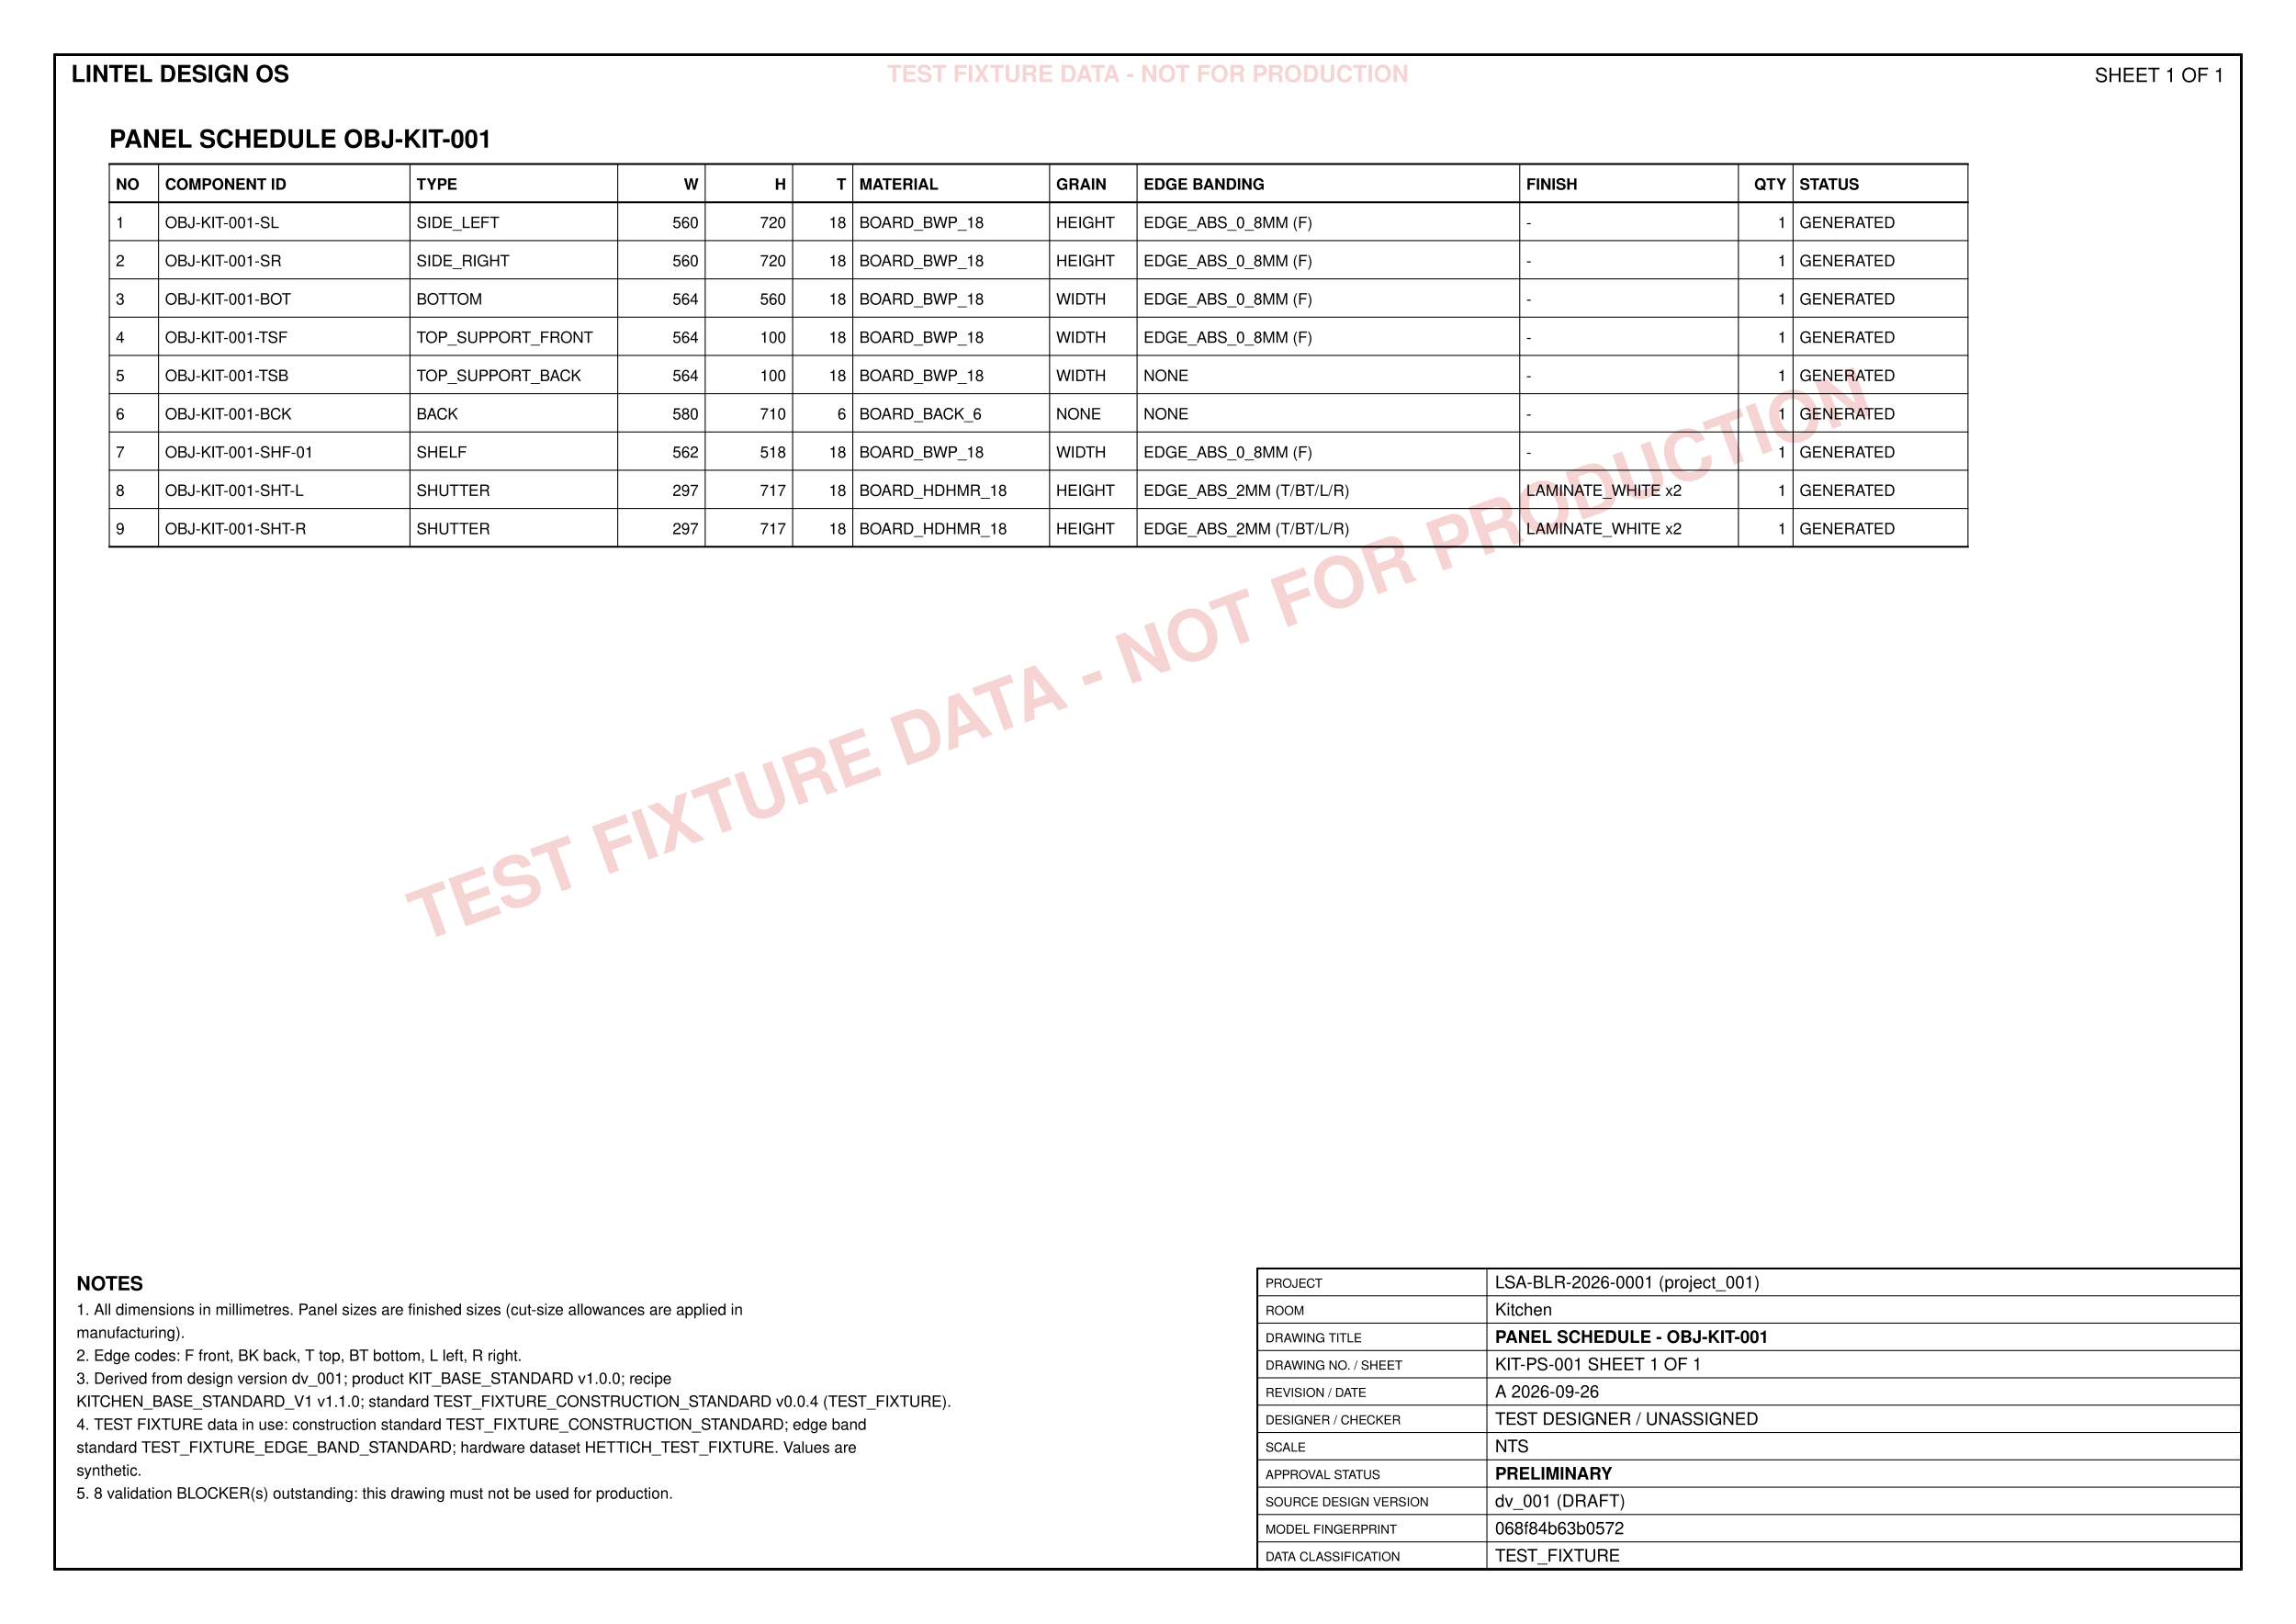
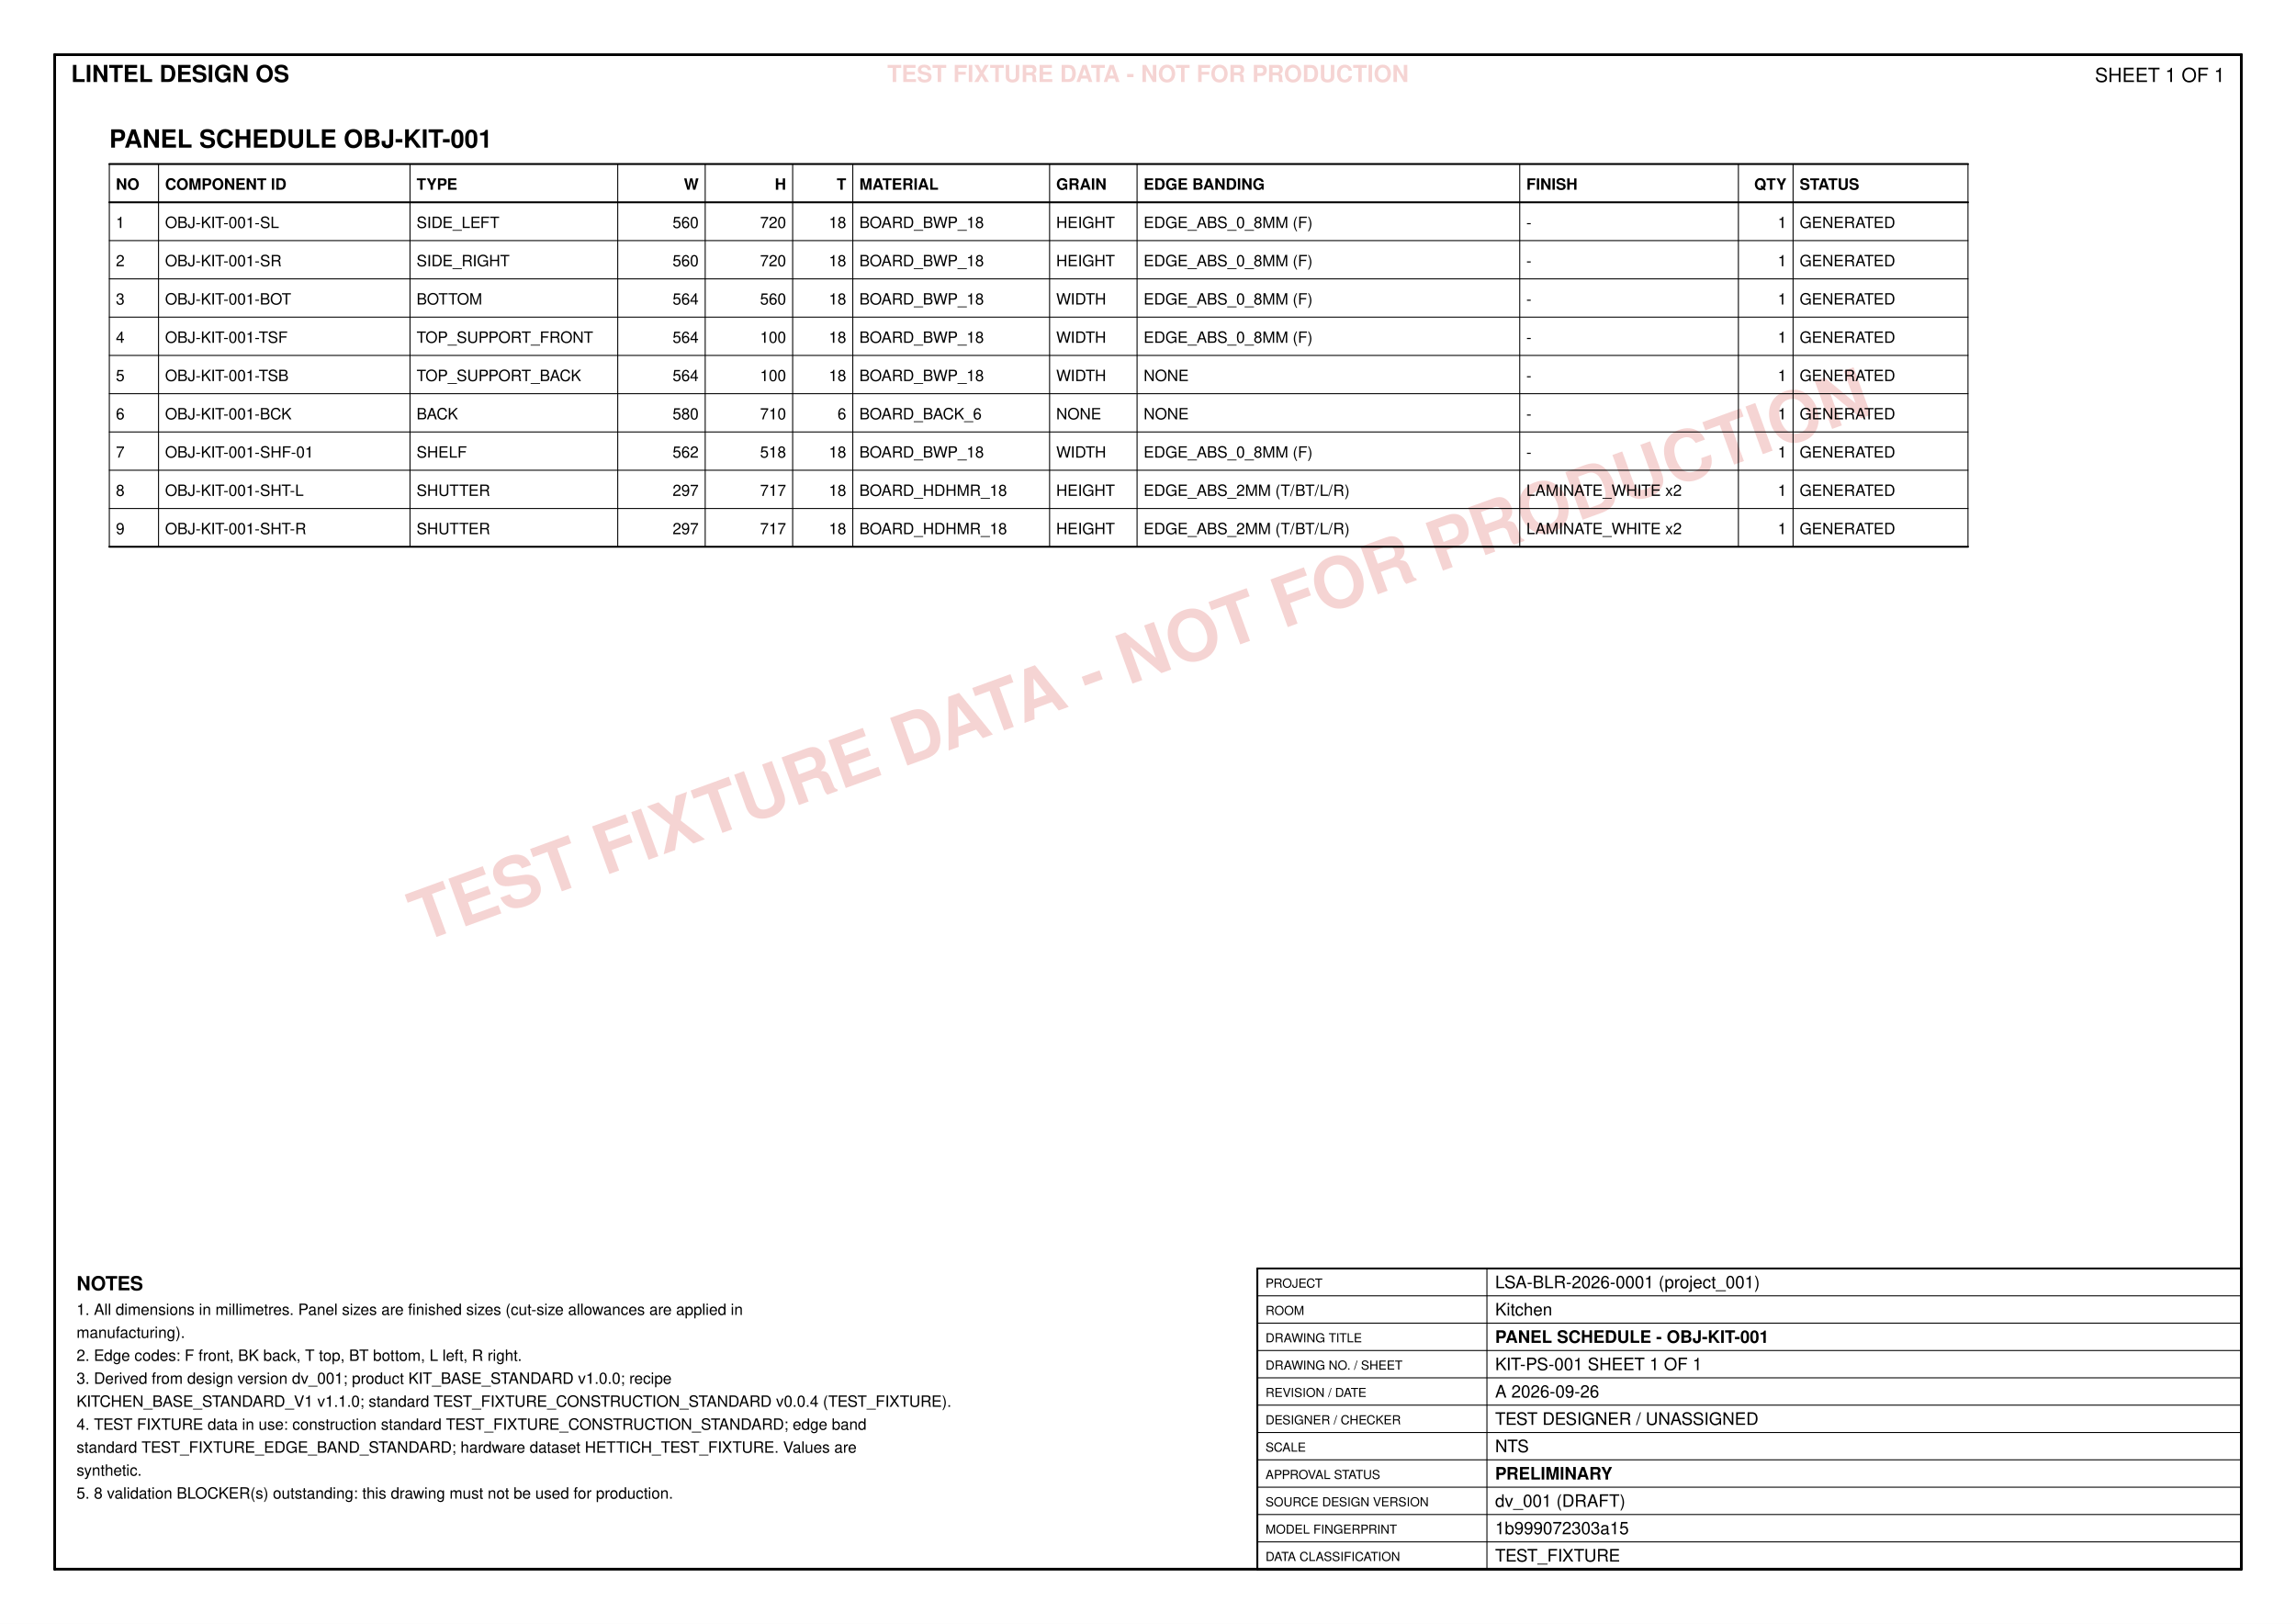
- <svg xmlns="http://www.w3.org/2000/svg" width="420mm" height="297mm" viewBox="0 0 420 297" data-drawing-id="DRW:dv_001:obj_001:PANEL_SCHEDULE:KIT-PS-001:RA" data-drawing-type="PANEL_SCHEDULE" data-status="PRELIMINARY" data-design-version="dv_001" data-model-fingerprint="068f84b63b0572" data-classification="TEST_FIXTURE" data-content-hash="0a26f1b8e5ad27" data-sheet="1/1">
+ <svg xmlns="http://www.w3.org/2000/svg" width="420mm" height="297mm" viewBox="0 0 420 297" data-drawing-id="DRW:dv_001:obj_001:PANEL_SCHEDULE:KIT-PS-001:RA" data-drawing-type="PANEL_SCHEDULE" data-status="PRELIMINARY" data-design-version="dv_001" data-model-fingerprint="1b999072303a15" data-classification="TEST_FIXTURE" data-content-hash="1fa229a617f14d" data-sheet="1/1">
  <rect x="0" y="0" width="420" height="297" fill="#ffffff" />
  <g id="WATERMARK" fill="#d9534f" stroke="#d9534f" opacity="0.25" font-family="Helvetica, Arial, sans-serif" stroke-linecap="round">
    <text stroke="none" x="210" y="124" font-size="12.714" text-anchor="middle" font-weight="bold" transform="rotate(-20 210 124)">TEST FIXTURE DATA - NOT FOR PRODUCTION</text>
    <text stroke="none" x="210" y="15" font-size="4.286" text-anchor="middle" font-weight="bold">TEST FIXTURE DATA - NOT FOR PRODUCTION</text>
  </g>
  <g id="BORDER" fill="#000000" stroke="#000000" font-family="Helvetica, Arial, sans-serif" stroke-linecap="round">
    <line fill="none" x1="10" y1="10" x2="410" y2="10" stroke-width="0.5" />
    <line fill="none" x1="410" y1="10" x2="410" y2="287" stroke-width="0.5" />
    <line fill="none" x1="410" y1="287" x2="10" y2="287" stroke-width="0.5" />
    <line fill="none" x1="10" y1="287" x2="10" y2="10" stroke-width="0.5" />
    <text stroke="none" x="13" y="15" font-size="4.286" text-anchor="start" font-weight="bold">LINTEL DESIGN OS</text>
    <text stroke="none" x="407" y="15" font-size="3.571" text-anchor="end">SHEET 1 OF 1</text>
  </g>
  <g id="ANNOTATION" fill="#000000" stroke="#000000" font-family="Helvetica, Arial, sans-serif" stroke-linecap="round">
    <text stroke="none" x="14" y="236" font-size="3.571" text-anchor="start" font-weight="bold">NOTES</text>
    <text stroke="none" x="14" y="240.5" font-size="2.857" text-anchor="start">1. All dimensions in millimetres. Panel sizes are finished sizes (cut-size allowances are applied in</text>
    <text stroke="none" x="14" y="244.7" font-size="2.857" text-anchor="start">   manufacturing).</text>
    <text stroke="none" x="14" y="248.9" font-size="2.857" text-anchor="start">2. Edge codes: F front, BK back, T top, BT bottom, L left, R right.</text>
    <text stroke="none" x="14" y="253.1" font-size="2.857" text-anchor="start">3. Derived from design version dv_001; product KIT_BASE_STANDARD v1.0.0; recipe</text>
    <text stroke="none" x="14" y="257.3" font-size="2.857" text-anchor="start">   KITCHEN_BASE_STANDARD_V1 v1.1.0; standard TEST_FIXTURE_CONSTRUCTION_STANDARD v0.0.4 (TEST_FIXTURE).</text>
    <text stroke="none" x="14" y="261.5" font-size="2.857" text-anchor="start">4. TEST FIXTURE data in use: construction standard TEST_FIXTURE_CONSTRUCTION_STANDARD; edge band</text>
    <text stroke="none" x="14" y="265.7" font-size="2.857" text-anchor="start">   standard TEST_FIXTURE_EDGE_BAND_STANDARD; hardware dataset HETTICH_TEST_FIXTURE. Values are</text>
    <text stroke="none" x="14" y="269.9" font-size="2.857" text-anchor="start">   synthetic.</text>
    <text stroke="none" x="14" y="274.1" font-size="2.857" text-anchor="start">5. 8 validation BLOCKER(s) outstanding: this drawing must not be used for production.</text>
  </g>
  <g id="TABLE" fill="#000000" stroke="#000000" font-family="Helvetica, Arial, sans-serif" stroke-linecap="round">
    <text stroke="none" x="20" y="27" font-size="4.571" text-anchor="start" font-weight="bold">PANEL SCHEDULE  OBJ-KIT-001</text>
    <line fill="none" x1="20" y1="30" x2="360" y2="30" stroke-width="0.35" />
    <line fill="none" x1="20" y1="37" x2="360" y2="37" stroke-width="0.35" />
    <line fill="none" x1="20" y1="44" x2="360" y2="44" stroke-width="0.18" />
    <line fill="none" x1="20" y1="51" x2="360" y2="51" stroke-width="0.18" />
    <line fill="none" x1="20" y1="58" x2="360" y2="58" stroke-width="0.18" />
    <line fill="none" x1="20" y1="65" x2="360" y2="65" stroke-width="0.18" />
    <line fill="none" x1="20" y1="72" x2="360" y2="72" stroke-width="0.18" />
    <line fill="none" x1="20" y1="79" x2="360" y2="79" stroke-width="0.18" />
    <line fill="none" x1="20" y1="86" x2="360" y2="86" stroke-width="0.18" />
    <line fill="none" x1="20" y1="93" x2="360" y2="93" stroke-width="0.18" />
    <line fill="none" x1="20" y1="100" x2="360" y2="100" stroke-width="0.35" />
    <line fill="none" x1="20" y1="30" x2="20" y2="100" stroke-width="0.18" />
    <line fill="none" x1="29" y1="30" x2="29" y2="100" stroke-width="0.18" />
    <line fill="none" x1="75" y1="30" x2="75" y2="100" stroke-width="0.18" />
    <line fill="none" x1="113" y1="30" x2="113" y2="100" stroke-width="0.18" />
    <line fill="none" x1="129" y1="30" x2="129" y2="100" stroke-width="0.18" />
    <line fill="none" x1="145" y1="30" x2="145" y2="100" stroke-width="0.18" />
    <line fill="none" x1="156" y1="30" x2="156" y2="100" stroke-width="0.18" />
    <line fill="none" x1="192" y1="30" x2="192" y2="100" stroke-width="0.18" />
    <line fill="none" x1="208" y1="30" x2="208" y2="100" stroke-width="0.18" />
    <line fill="none" x1="278" y1="30" x2="278" y2="100" stroke-width="0.18" />
    <line fill="none" x1="318" y1="30" x2="318" y2="100" stroke-width="0.18" />
    <line fill="none" x1="328" y1="30" x2="328" y2="100" stroke-width="0.18" />
    <line fill="none" x1="360" y1="30" x2="360" y2="100" stroke-width="0.18" />
    <text stroke="none" x="21.2" y="34.7" font-size="2.857" text-anchor="start" font-weight="bold">NO</text>
    <text stroke="none" x="30.2" y="34.7" font-size="2.857" text-anchor="start" font-weight="bold">COMPONENT ID</text>
    <text stroke="none" x="76.2" y="34.7" font-size="2.857" text-anchor="start" font-weight="bold">TYPE</text>
    <text stroke="none" x="127.8" y="34.7" font-size="2.857" text-anchor="end" font-weight="bold">W</text>
    <text stroke="none" x="143.8" y="34.7" font-size="2.857" text-anchor="end" font-weight="bold">H</text>
    <text stroke="none" x="154.8" y="34.7" font-size="2.857" text-anchor="end" font-weight="bold">T</text>
    <text stroke="none" x="157.2" y="34.7" font-size="2.857" text-anchor="start" font-weight="bold">MATERIAL</text>
    <text stroke="none" x="193.2" y="34.7" font-size="2.857" text-anchor="start" font-weight="bold">GRAIN</text>
    <text stroke="none" x="209.2" y="34.7" font-size="2.857" text-anchor="start" font-weight="bold">EDGE BANDING</text>
    <text stroke="none" x="279.2" y="34.7" font-size="2.857" text-anchor="start" font-weight="bold">FINISH</text>
    <text stroke="none" x="326.8" y="34.7" font-size="2.857" text-anchor="end" font-weight="bold">QTY</text>
    <text stroke="none" x="329.2" y="34.7" font-size="2.857" text-anchor="start" font-weight="bold">STATUS</text>
    <text stroke="none" x="21.2" y="41.7" font-size="2.857" text-anchor="start">1</text>
    <text stroke="none" x="30.2" y="41.7" font-size="2.857" text-anchor="start">OBJ-KIT-001-SL</text>
    <text stroke="none" x="76.2" y="41.7" font-size="2.857" text-anchor="start">SIDE_LEFT</text>
    <text stroke="none" x="127.8" y="41.7" font-size="2.857" text-anchor="end">560</text>
    <text stroke="none" x="143.8" y="41.7" font-size="2.857" text-anchor="end">720</text>
    <text stroke="none" x="154.8" y="41.7" font-size="2.857" text-anchor="end">18</text>
    <text stroke="none" x="157.2" y="41.7" font-size="2.857" text-anchor="start">BOARD_BWP_18</text>
    <text stroke="none" x="193.2" y="41.7" font-size="2.857" text-anchor="start">HEIGHT</text>
    <text stroke="none" x="209.2" y="41.7" font-size="2.857" text-anchor="start">EDGE_ABS_0_8MM (F)</text>
    <text stroke="none" x="279.2" y="41.7" font-size="2.857" text-anchor="start">-</text>
    <text stroke="none" x="326.8" y="41.7" font-size="2.857" text-anchor="end">1</text>
    <text stroke="none" x="329.2" y="41.7" font-size="2.857" text-anchor="start">GENERATED</text>
    <text stroke="none" x="21.2" y="48.7" font-size="2.857" text-anchor="start">2</text>
    <text stroke="none" x="30.2" y="48.7" font-size="2.857" text-anchor="start">OBJ-KIT-001-SR</text>
    <text stroke="none" x="76.2" y="48.7" font-size="2.857" text-anchor="start">SIDE_RIGHT</text>
    <text stroke="none" x="127.8" y="48.7" font-size="2.857" text-anchor="end">560</text>
    <text stroke="none" x="143.8" y="48.7" font-size="2.857" text-anchor="end">720</text>
    <text stroke="none" x="154.8" y="48.7" font-size="2.857" text-anchor="end">18</text>
    <text stroke="none" x="157.2" y="48.7" font-size="2.857" text-anchor="start">BOARD_BWP_18</text>
    <text stroke="none" x="193.2" y="48.7" font-size="2.857" text-anchor="start">HEIGHT</text>
    <text stroke="none" x="209.2" y="48.7" font-size="2.857" text-anchor="start">EDGE_ABS_0_8MM (F)</text>
    <text stroke="none" x="279.2" y="48.7" font-size="2.857" text-anchor="start">-</text>
    <text stroke="none" x="326.8" y="48.7" font-size="2.857" text-anchor="end">1</text>
    <text stroke="none" x="329.2" y="48.7" font-size="2.857" text-anchor="start">GENERATED</text>
    <text stroke="none" x="21.2" y="55.7" font-size="2.857" text-anchor="start">3</text>
    <text stroke="none" x="30.2" y="55.7" font-size="2.857" text-anchor="start">OBJ-KIT-001-BOT</text>
    <text stroke="none" x="76.2" y="55.7" font-size="2.857" text-anchor="start">BOTTOM</text>
    <text stroke="none" x="127.8" y="55.7" font-size="2.857" text-anchor="end">564</text>
    <text stroke="none" x="143.8" y="55.7" font-size="2.857" text-anchor="end">560</text>
    <text stroke="none" x="154.8" y="55.7" font-size="2.857" text-anchor="end">18</text>
    <text stroke="none" x="157.2" y="55.7" font-size="2.857" text-anchor="start">BOARD_BWP_18</text>
    <text stroke="none" x="193.2" y="55.7" font-size="2.857" text-anchor="start">WIDTH</text>
    <text stroke="none" x="209.2" y="55.7" font-size="2.857" text-anchor="start">EDGE_ABS_0_8MM (F)</text>
    <text stroke="none" x="279.2" y="55.7" font-size="2.857" text-anchor="start">-</text>
    <text stroke="none" x="326.8" y="55.7" font-size="2.857" text-anchor="end">1</text>
    <text stroke="none" x="329.2" y="55.7" font-size="2.857" text-anchor="start">GENERATED</text>
    <text stroke="none" x="21.2" y="62.7" font-size="2.857" text-anchor="start">4</text>
    <text stroke="none" x="30.2" y="62.7" font-size="2.857" text-anchor="start">OBJ-KIT-001-TSF</text>
    <text stroke="none" x="76.2" y="62.7" font-size="2.857" text-anchor="start">TOP_SUPPORT_FRONT</text>
    <text stroke="none" x="127.8" y="62.7" font-size="2.857" text-anchor="end">564</text>
    <text stroke="none" x="143.8" y="62.7" font-size="2.857" text-anchor="end">100</text>
    <text stroke="none" x="154.8" y="62.7" font-size="2.857" text-anchor="end">18</text>
    <text stroke="none" x="157.2" y="62.7" font-size="2.857" text-anchor="start">BOARD_BWP_18</text>
    <text stroke="none" x="193.2" y="62.7" font-size="2.857" text-anchor="start">WIDTH</text>
    <text stroke="none" x="209.2" y="62.7" font-size="2.857" text-anchor="start">EDGE_ABS_0_8MM (F)</text>
    <text stroke="none" x="279.2" y="62.7" font-size="2.857" text-anchor="start">-</text>
    <text stroke="none" x="326.8" y="62.7" font-size="2.857" text-anchor="end">1</text>
    <text stroke="none" x="329.2" y="62.7" font-size="2.857" text-anchor="start">GENERATED</text>
    <text stroke="none" x="21.2" y="69.7" font-size="2.857" text-anchor="start">5</text>
    <text stroke="none" x="30.2" y="69.7" font-size="2.857" text-anchor="start">OBJ-KIT-001-TSB</text>
    <text stroke="none" x="76.2" y="69.7" font-size="2.857" text-anchor="start">TOP_SUPPORT_BACK</text>
    <text stroke="none" x="127.8" y="69.7" font-size="2.857" text-anchor="end">564</text>
    <text stroke="none" x="143.8" y="69.7" font-size="2.857" text-anchor="end">100</text>
    <text stroke="none" x="154.8" y="69.7" font-size="2.857" text-anchor="end">18</text>
    <text stroke="none" x="157.2" y="69.7" font-size="2.857" text-anchor="start">BOARD_BWP_18</text>
    <text stroke="none" x="193.2" y="69.7" font-size="2.857" text-anchor="start">WIDTH</text>
    <text stroke="none" x="209.2" y="69.7" font-size="2.857" text-anchor="start">NONE</text>
    <text stroke="none" x="279.2" y="69.7" font-size="2.857" text-anchor="start">-</text>
    <text stroke="none" x="326.8" y="69.7" font-size="2.857" text-anchor="end">1</text>
    <text stroke="none" x="329.2" y="69.7" font-size="2.857" text-anchor="start">GENERATED</text>
    <text stroke="none" x="21.2" y="76.7" font-size="2.857" text-anchor="start">6</text>
    <text stroke="none" x="30.2" y="76.7" font-size="2.857" text-anchor="start">OBJ-KIT-001-BCK</text>
    <text stroke="none" x="76.2" y="76.7" font-size="2.857" text-anchor="start">BACK</text>
    <text stroke="none" x="127.8" y="76.7" font-size="2.857" text-anchor="end">580</text>
    <text stroke="none" x="143.8" y="76.7" font-size="2.857" text-anchor="end">710</text>
    <text stroke="none" x="154.8" y="76.7" font-size="2.857" text-anchor="end">6</text>
    <text stroke="none" x="157.2" y="76.7" font-size="2.857" text-anchor="start">BOARD_BACK_6</text>
    <text stroke="none" x="193.2" y="76.7" font-size="2.857" text-anchor="start">NONE</text>
    <text stroke="none" x="209.2" y="76.7" font-size="2.857" text-anchor="start">NONE</text>
    <text stroke="none" x="279.2" y="76.7" font-size="2.857" text-anchor="start">-</text>
    <text stroke="none" x="326.8" y="76.7" font-size="2.857" text-anchor="end">1</text>
    <text stroke="none" x="329.2" y="76.7" font-size="2.857" text-anchor="start">GENERATED</text>
    <text stroke="none" x="21.2" y="83.7" font-size="2.857" text-anchor="start">7</text>
    <text stroke="none" x="30.2" y="83.7" font-size="2.857" text-anchor="start">OBJ-KIT-001-SHF-01</text>
    <text stroke="none" x="76.2" y="83.7" font-size="2.857" text-anchor="start">SHELF</text>
    <text stroke="none" x="127.8" y="83.7" font-size="2.857" text-anchor="end">562</text>
    <text stroke="none" x="143.8" y="83.7" font-size="2.857" text-anchor="end">518</text>
    <text stroke="none" x="154.8" y="83.7" font-size="2.857" text-anchor="end">18</text>
    <text stroke="none" x="157.2" y="83.7" font-size="2.857" text-anchor="start">BOARD_BWP_18</text>
    <text stroke="none" x="193.2" y="83.7" font-size="2.857" text-anchor="start">WIDTH</text>
    <text stroke="none" x="209.2" y="83.7" font-size="2.857" text-anchor="start">EDGE_ABS_0_8MM (F)</text>
    <text stroke="none" x="279.2" y="83.7" font-size="2.857" text-anchor="start">-</text>
    <text stroke="none" x="326.8" y="83.7" font-size="2.857" text-anchor="end">1</text>
    <text stroke="none" x="329.2" y="83.7" font-size="2.857" text-anchor="start">GENERATED</text>
    <text stroke="none" x="21.2" y="90.7" font-size="2.857" text-anchor="start">8</text>
    <text stroke="none" x="30.2" y="90.7" font-size="2.857" text-anchor="start">OBJ-KIT-001-SHT-L</text>
    <text stroke="none" x="76.2" y="90.7" font-size="2.857" text-anchor="start">SHUTTER</text>
    <text stroke="none" x="127.8" y="90.7" font-size="2.857" text-anchor="end">297</text>
    <text stroke="none" x="143.8" y="90.7" font-size="2.857" text-anchor="end">717</text>
    <text stroke="none" x="154.8" y="90.7" font-size="2.857" text-anchor="end">18</text>
    <text stroke="none" x="157.2" y="90.7" font-size="2.857" text-anchor="start">BOARD_HDHMR_18</text>
    <text stroke="none" x="193.2" y="90.7" font-size="2.857" text-anchor="start">HEIGHT</text>
    <text stroke="none" x="209.2" y="90.7" font-size="2.857" text-anchor="start">EDGE_ABS_2MM (T/BT/L/R)</text>
    <text stroke="none" x="279.2" y="90.7" font-size="2.857" text-anchor="start">LAMINATE_WHITE x2</text>
    <text stroke="none" x="326.8" y="90.7" font-size="2.857" text-anchor="end">1</text>
    <text stroke="none" x="329.2" y="90.7" font-size="2.857" text-anchor="start">GENERATED</text>
    <text stroke="none" x="21.2" y="97.7" font-size="2.857" text-anchor="start">9</text>
    <text stroke="none" x="30.2" y="97.7" font-size="2.857" text-anchor="start">OBJ-KIT-001-SHT-R</text>
    <text stroke="none" x="76.2" y="97.7" font-size="2.857" text-anchor="start">SHUTTER</text>
    <text stroke="none" x="127.8" y="97.7" font-size="2.857" text-anchor="end">297</text>
    <text stroke="none" x="143.8" y="97.7" font-size="2.857" text-anchor="end">717</text>
    <text stroke="none" x="154.8" y="97.7" font-size="2.857" text-anchor="end">18</text>
    <text stroke="none" x="157.2" y="97.7" font-size="2.857" text-anchor="start">BOARD_HDHMR_18</text>
    <text stroke="none" x="193.2" y="97.7" font-size="2.857" text-anchor="start">HEIGHT</text>
    <text stroke="none" x="209.2" y="97.7" font-size="2.857" text-anchor="start">EDGE_ABS_2MM (T/BT/L/R)</text>
    <text stroke="none" x="279.2" y="97.7" font-size="2.857" text-anchor="start">LAMINATE_WHITE x2</text>
    <text stroke="none" x="326.8" y="97.7" font-size="2.857" text-anchor="end">1</text>
    <text stroke="none" x="329.2" y="97.7" font-size="2.857" text-anchor="start">GENERATED</text>
  </g>
  <g id="TITLE_BLOCK" fill="#000000" stroke="#000000" font-family="Helvetica, Arial, sans-serif" stroke-linecap="round">
    <line fill="none" x1="230" y1="232" x2="410" y2="232" stroke-width="0.35" />
    <line fill="none" x1="410" y1="232" x2="410" y2="287" stroke-width="0.35" />
    <line fill="none" x1="410" y1="287" x2="230" y2="287" stroke-width="0.35" />
    <line fill="none" x1="230" y1="287" x2="230" y2="232" stroke-width="0.35" />
    <line fill="none" x1="272" y1="232" x2="272" y2="287" stroke-width="0.18" />
    <text stroke="none" x="231.5" y="235.5" font-size="2.286" text-anchor="start">PROJECT</text>
    <text stroke="none" x="273.5" y="235.6" font-size="3.143" text-anchor="start">LSA-BLR-2026-0001 (project_001)</text>
    <line fill="none" x1="230" y1="237" x2="410" y2="237" stroke-width="0.18" />
    <text stroke="none" x="231.5" y="240.5" font-size="2.286" text-anchor="start">ROOM</text>
    <text stroke="none" x="273.5" y="240.6" font-size="3.143" text-anchor="start">Kitchen</text>
    <line fill="none" x1="230" y1="242" x2="410" y2="242" stroke-width="0.18" />
    <text stroke="none" x="231.5" y="245.5" font-size="2.286" text-anchor="start">DRAWING TITLE</text>
    <text stroke="none" x="273.5" y="245.6" font-size="3.143" text-anchor="start" font-weight="bold">PANEL SCHEDULE - OBJ-KIT-001</text>
    <line fill="none" x1="230" y1="247" x2="410" y2="247" stroke-width="0.18" />
    <text stroke="none" x="231.5" y="250.5" font-size="2.286" text-anchor="start">DRAWING NO. / SHEET</text>
    <text stroke="none" x="273.5" y="250.6" font-size="3.143" text-anchor="start">KIT-PS-001   SHEET 1 OF 1</text>
    <line fill="none" x1="230" y1="252" x2="410" y2="252" stroke-width="0.18" />
    <text stroke="none" x="231.5" y="255.5" font-size="2.286" text-anchor="start">REVISION / DATE</text>
    <text stroke="none" x="273.5" y="255.6" font-size="3.143" text-anchor="start">A   2026-09-26</text>
    <line fill="none" x1="230" y1="257" x2="410" y2="257" stroke-width="0.18" />
    <text stroke="none" x="231.5" y="260.5" font-size="2.286" text-anchor="start">DESIGNER / CHECKER</text>
    <text stroke="none" x="273.5" y="260.6" font-size="3.143" text-anchor="start">TEST DESIGNER / UNASSIGNED</text>
    <line fill="none" x1="230" y1="262" x2="410" y2="262" stroke-width="0.18" />
    <text stroke="none" x="231.5" y="265.5" font-size="2.286" text-anchor="start">SCALE</text>
    <text stroke="none" x="273.5" y="265.6" font-size="3.143" text-anchor="start">NTS</text>
    <line fill="none" x1="230" y1="267" x2="410" y2="267" stroke-width="0.18" />
    <text stroke="none" x="231.5" y="270.5" font-size="2.286" text-anchor="start">APPROVAL STATUS</text>
    <text stroke="none" x="273.5" y="270.6" font-size="3.143" text-anchor="start" font-weight="bold">PRELIMINARY</text>
    <line fill="none" x1="230" y1="272" x2="410" y2="272" stroke-width="0.18" />
    <text stroke="none" x="231.5" y="275.5" font-size="2.286" text-anchor="start">SOURCE DESIGN VERSION</text>
    <text stroke="none" x="273.5" y="275.6" font-size="3.143" text-anchor="start">dv_001 (DRAFT)</text>
    <line fill="none" x1="230" y1="277" x2="410" y2="277" stroke-width="0.18" />
    <text stroke="none" x="231.5" y="280.5" font-size="2.286" text-anchor="start">MODEL FINGERPRINT</text>
-     <text stroke="none" x="273.5" y="280.6" font-size="3.143" text-anchor="start">068f84b63b0572</text>
+     <text stroke="none" x="273.5" y="280.6" font-size="3.143" text-anchor="start">1b999072303a15</text>
    <line fill="none" x1="230" y1="282" x2="410" y2="282" stroke-width="0.18" />
    <text stroke="none" x="231.5" y="285.5" font-size="2.286" text-anchor="start">DATA CLASSIFICATION</text>
    <text stroke="none" x="273.5" y="285.6" font-size="3.143" text-anchor="start">TEST_FIXTURE</text>
  </g>
</svg>
